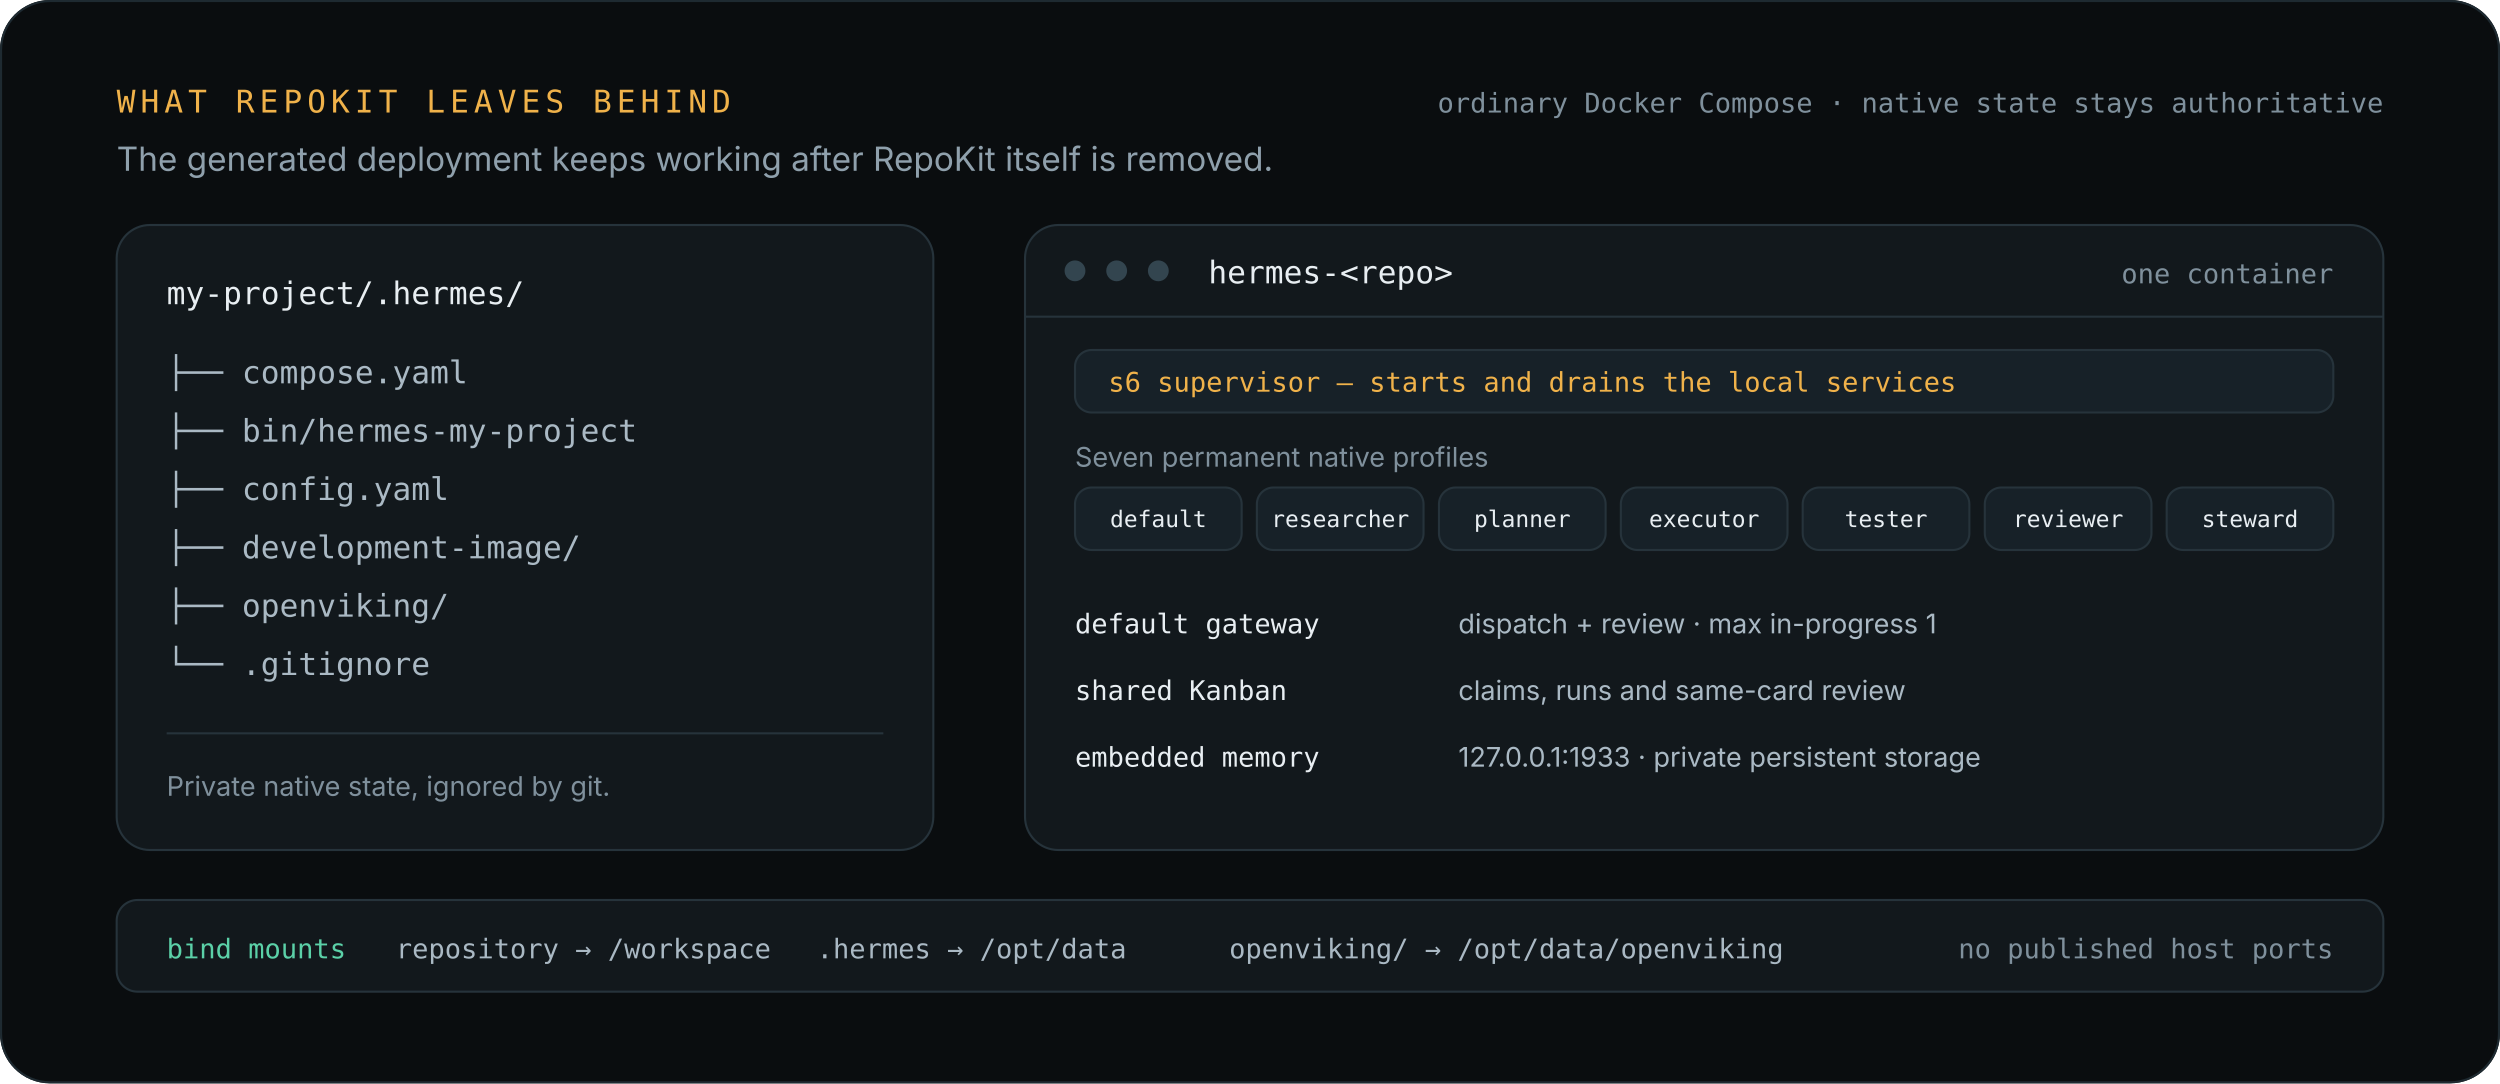
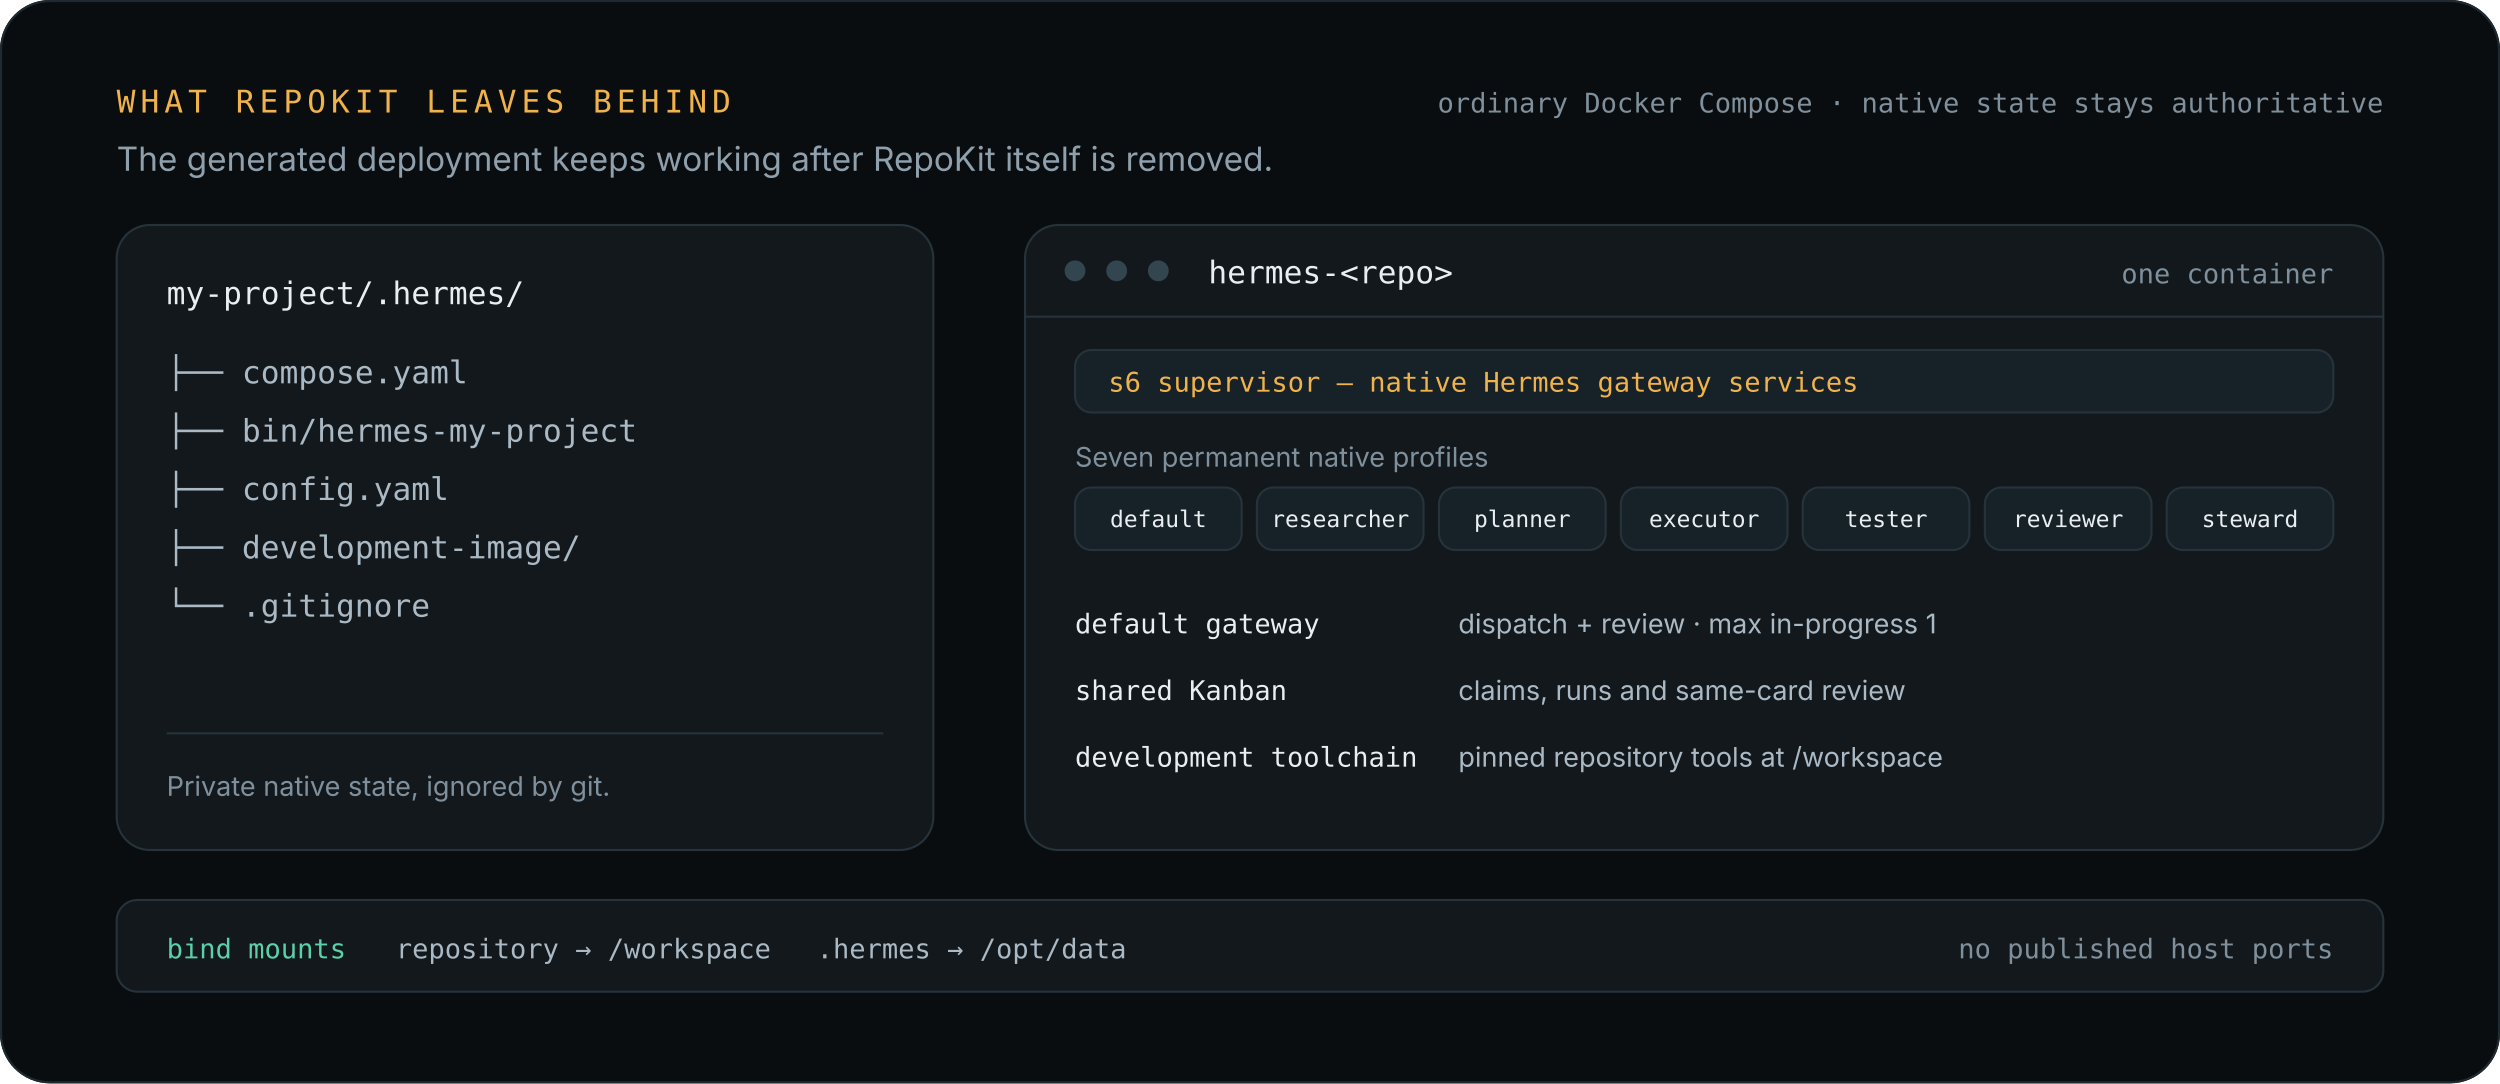
<svg xmlns="http://www.w3.org/2000/svg" width="1200" height="520" viewBox="0 0 1200 520" role="img" aria-labelledby="depTitle depDesc">
  <rect width="1200" height="520" rx="24" fill="#0A0D0F" />
  <rect x="0.5" y="0.5" width="1199" height="519" rx="23.5" fill="none" stroke="#1E2A31" />
  <g id="deployment-header">
    <text x="56" y="54" font-family="ui-monospace,SFMono-Regular,Menlo,monospace" font-size="15" letter-spacing="2.4" fill="#F0B24A">WHAT REPOKIT LEAVES BEHIND</text>
    <text x="1144" y="54" text-anchor="end" font-family="ui-monospace,SFMono-Regular,Menlo,monospace" font-size="13" fill="#7F909C">ordinary Docker Compose · native state stays authoritative</text>
    <text x="56" y="82" font-family="-apple-system,BlinkMacSystemFont,'Segoe UI',sans-serif" font-size="16" fill="#8FA0AC">The generated deployment keeps working after RepoKit itself is removed.</text>
  </g>
  <g id="generated-tree">
    <rect x="56" y="108" width="392" height="300" rx="16" fill="#12181C" stroke="#26333B" />
    <text x="80" y="146" font-family="ui-monospace,SFMono-Regular,Menlo,monospace" font-size="15" fill="#E8EEF2">my-project/.hermes/</text>
    <g font-family="ui-monospace,SFMono-Regular,Menlo,monospace" font-size="15" fill="#AAB9C4">
      <text x="80" y="184">├── compose.yaml</text>
      <text x="80" y="212">├── bin/hermes-my-project</text>
      <text x="80" y="240">├── config.yaml</text>
      <text x="80" y="268">├── development-image/</text>
-       <text x="80" y="296">├── openviking/</text>
-       <text x="80" y="324">└── .gitignore</text>
+       <text x="80" y="296">└── .gitignore</text>
    </g>
    <line x1="80" y1="352" x2="424" y2="352" stroke="#26333B" />
    <text x="80" y="382" font-family="-apple-system,BlinkMacSystemFont,'Segoe UI',sans-serif" font-size="13" fill="#7F909C">Private native state, ignored by git.</text>
  </g>
  <g id="container">
    <rect x="492" y="108" width="652" height="300" rx="16" fill="#12181C" stroke="#26333B" />
    <line x1="492" y1="152" x2="1144" y2="152" stroke="#26333B" />
    <circle cx="516" cy="130" r="5" fill="#33454F" />
    <circle cx="536" cy="130" r="5" fill="#33454F" />
    <circle cx="556" cy="130" r="5" fill="#33454F" />
    <text x="580" y="136" font-family="ui-monospace,SFMono-Regular,Menlo,monospace" font-size="15" fill="#E8EEF2">hermes-&lt;repo&gt;</text>
    <text x="1120" y="136" text-anchor="end" font-family="ui-monospace,SFMono-Regular,Menlo,monospace" font-size="13" fill="#7F909C">one container</text>
    <rect x="516" y="168" width="604" height="30" rx="8" fill="#172128" stroke="#26333B" />
-     <text x="532" y="188" font-family="ui-monospace,SFMono-Regular,Menlo,monospace" font-size="13" fill="#F0B24A">s6 supervisor — starts and drains the local services</text>
+     <text x="532" y="188" font-family="ui-monospace,SFMono-Regular,Menlo,monospace" font-size="13" fill="#F0B24A">s6 supervisor — native Hermes gateway services</text>
    <text x="516" y="224" font-family="-apple-system,BlinkMacSystemFont,'Segoe UI',sans-serif" font-size="13" fill="#7F909C">Seven permanent native profiles</text>
    <g font-family="ui-monospace,SFMono-Regular,Menlo,monospace" font-size="11" fill="#E8EEF2" text-anchor="middle">
      <rect x="516" y="234" width="80" height="30" rx="8" fill="#172128" stroke="#26333B" />
      <text x="556" y="253">default</text>
      <rect x="603.3" y="234" width="80" height="30" rx="8" fill="#172128" stroke="#26333B" />
      <text x="643.3" y="253">researcher</text>
      <rect x="690.7" y="234" width="80" height="30" rx="8" fill="#172128" stroke="#26333B" />
      <text x="730.7" y="253">planner</text>
      <rect x="778" y="234" width="80" height="30" rx="8" fill="#172128" stroke="#26333B" />
      <text x="818" y="253">executor</text>
      <rect x="865.3" y="234" width="80" height="30" rx="8" fill="#172128" stroke="#26333B" />
      <text x="905.3" y="253">tester</text>
      <rect x="952.7" y="234" width="80" height="30" rx="8" fill="#172128" stroke="#26333B" />
      <text x="992.7" y="253">reviewer</text>
      <rect x="1040" y="234" width="80" height="30" rx="8" fill="#172128" stroke="#26333B" />
      <text x="1080" y="253">steward</text>
    </g>
    <g font-family="ui-monospace,SFMono-Regular,Menlo,monospace" font-size="13">
      <text x="516" y="304" fill="#E8EEF2">default gateway</text>
      <text x="700" y="304" font-family="-apple-system,BlinkMacSystemFont,'Segoe UI',sans-serif" fill="#AAB9C4">dispatch + review · max in-progress 1</text>
      <text x="516" y="336" fill="#E8EEF2">shared Kanban</text>
      <text x="700" y="336" font-family="-apple-system,BlinkMacSystemFont,'Segoe UI',sans-serif" fill="#AAB9C4">claims, runs and same-card review</text>
-       <text x="516" y="368" fill="#E8EEF2">embedded memory</text>
-       <text x="700" y="368" font-family="-apple-system,BlinkMacSystemFont,'Segoe UI',sans-serif" fill="#AAB9C4">127.0.0.1:1933 · private persistent storage</text>
+       <text x="516" y="368" fill="#E8EEF2">development toolchain</text>
+       <text x="700" y="368" font-family="-apple-system,BlinkMacSystemFont,'Segoe UI',sans-serif" fill="#AAB9C4">pinned repository tools at /workspace</text>
    </g>
  </g>
  <g id="mounts">
    <rect x="56" y="432" width="1088" height="44" rx="10" fill="#12181C" stroke="#26333B" />
    <text x="80" y="460" font-family="ui-monospace,SFMono-Regular,Menlo,monospace" font-size="13" fill="#5BD1A8">bind mounts</text>
    <text x="190" y="460" font-family="ui-monospace,SFMono-Regular,Menlo,monospace" font-size="13" fill="#AAB9C4">repository → /workspace</text>
    <text x="392" y="460" font-family="ui-monospace,SFMono-Regular,Menlo,monospace" font-size="13" fill="#AAB9C4">.hermes → /opt/data</text>
-     <text x="590" y="460" font-family="ui-monospace,SFMono-Regular,Menlo,monospace" font-size="13" fill="#AAB9C4">openviking/ → /opt/data/openviking</text>
    <text x="1120" y="460" text-anchor="end" font-family="ui-monospace,SFMono-Regular,Menlo,monospace" font-size="13" fill="#7F909C">no published host ports</text>
  </g>
</svg>
